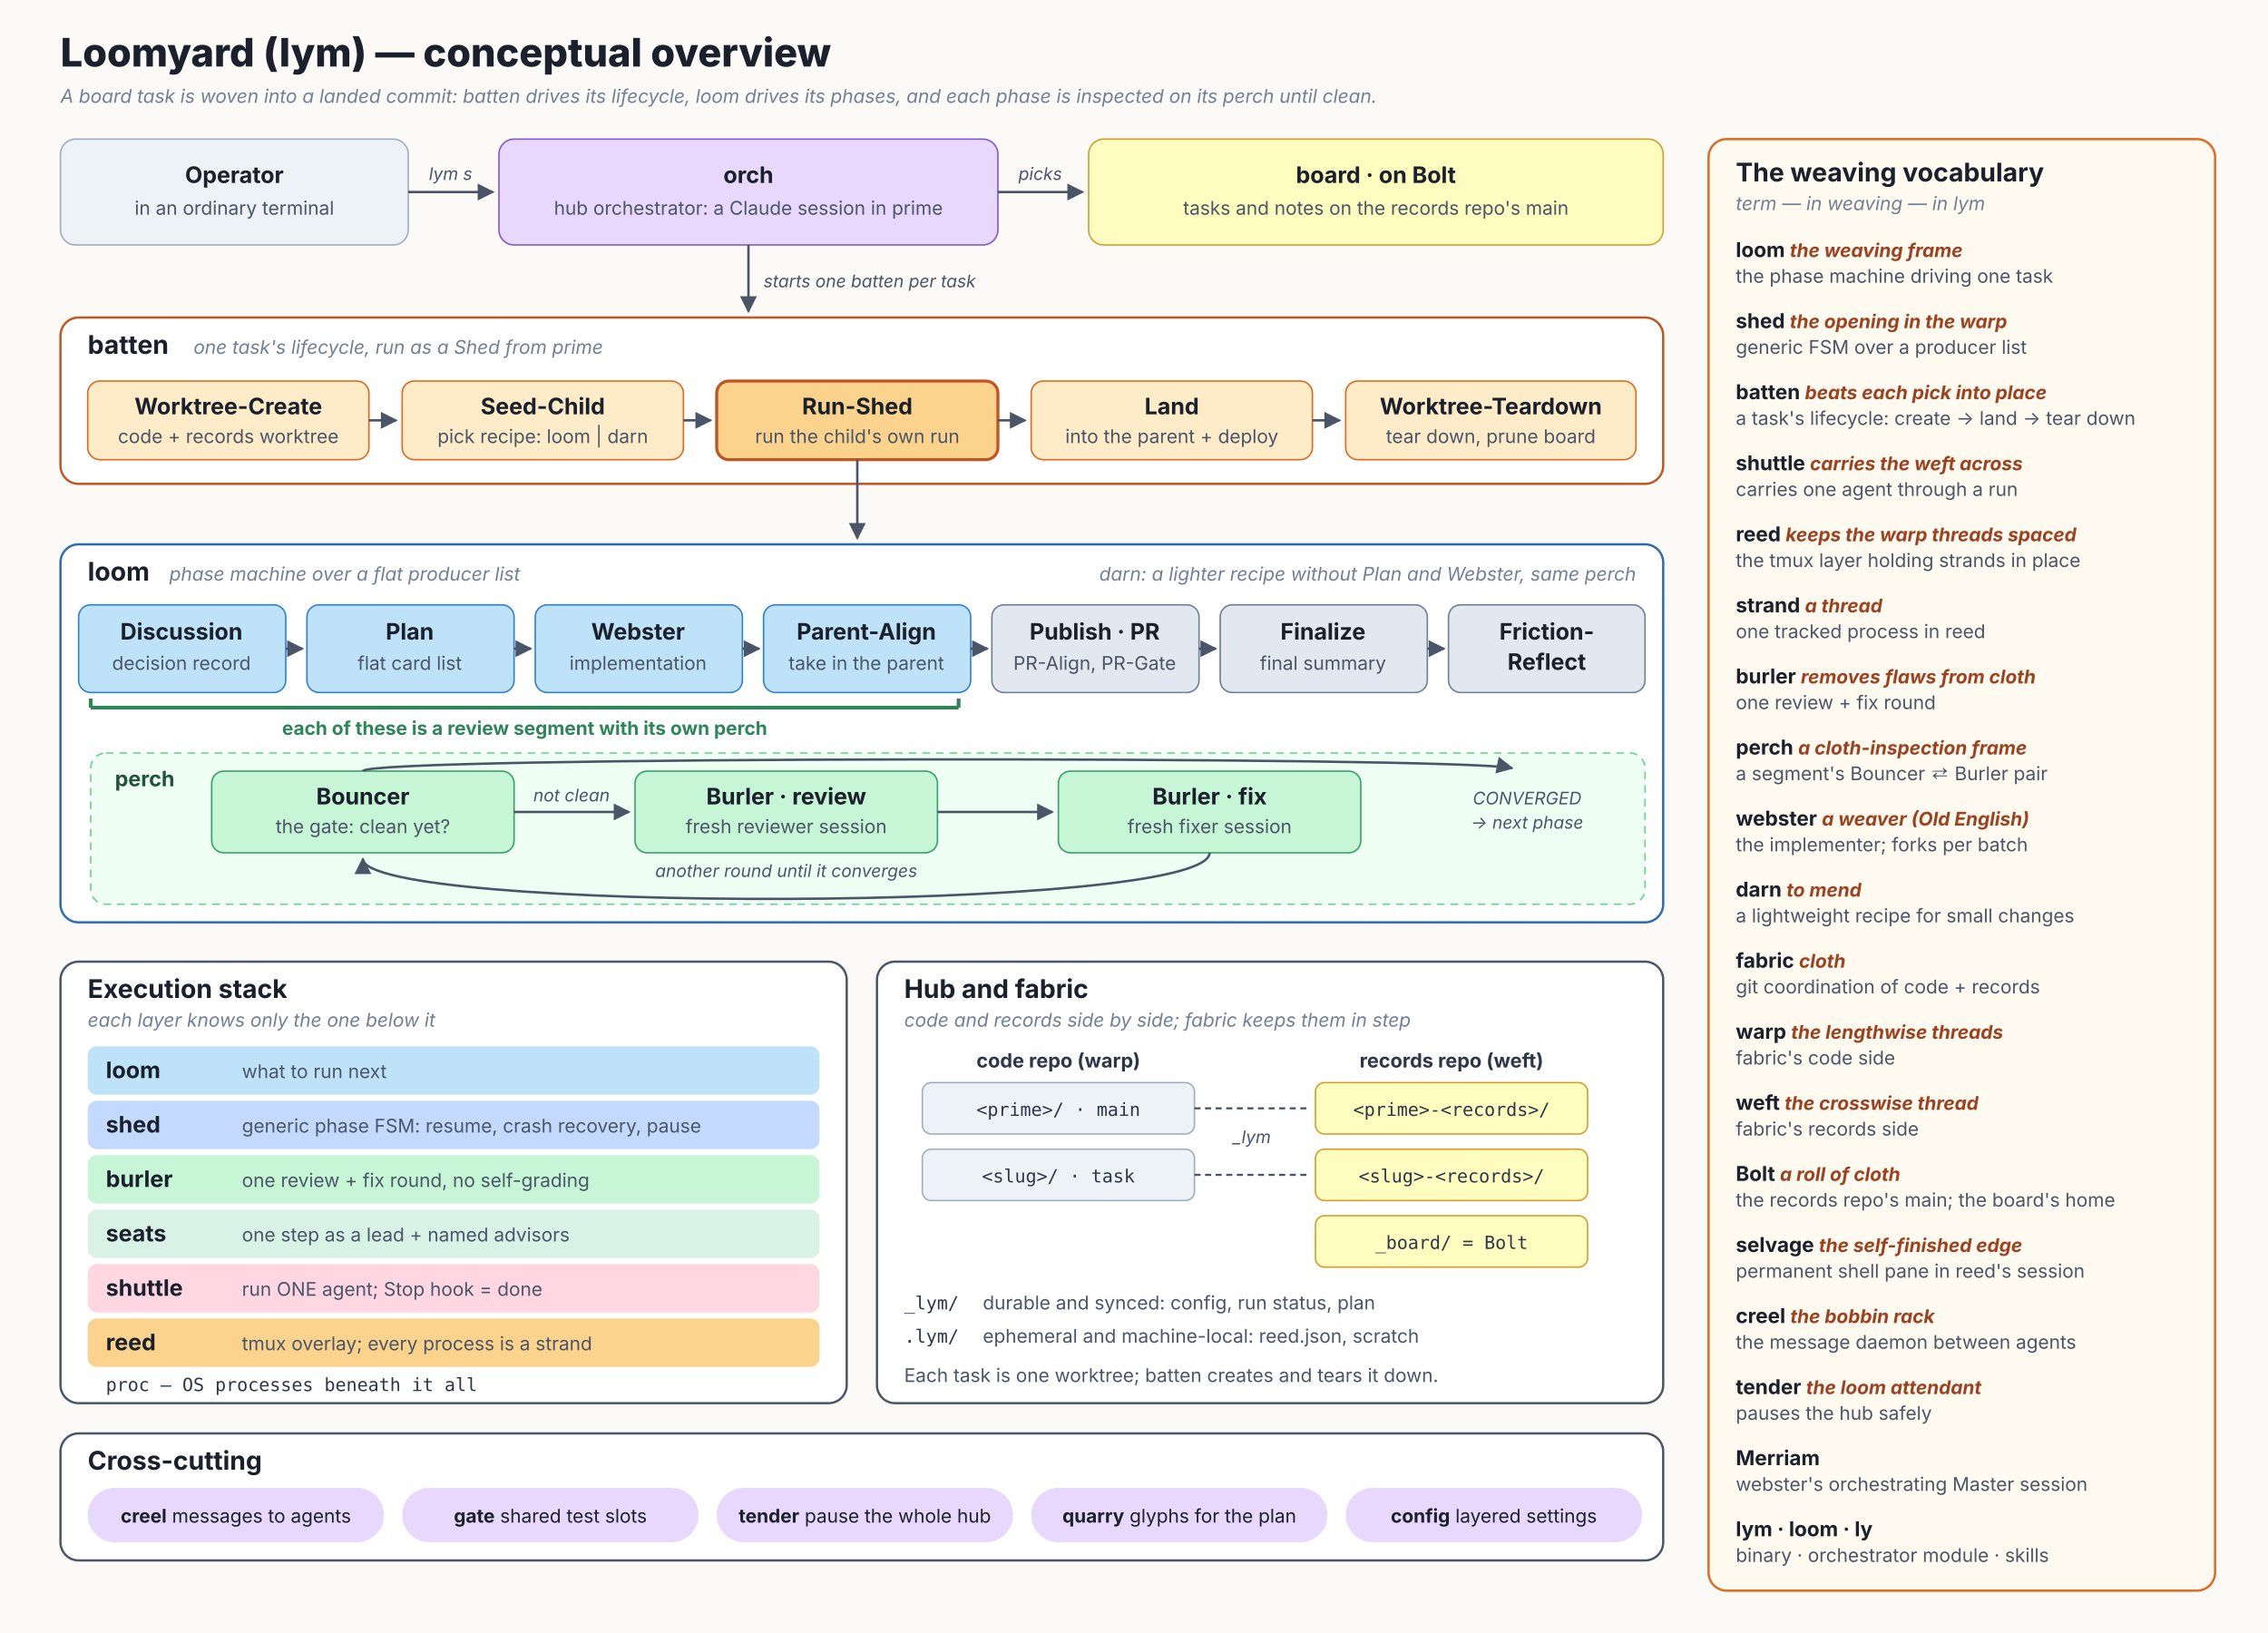
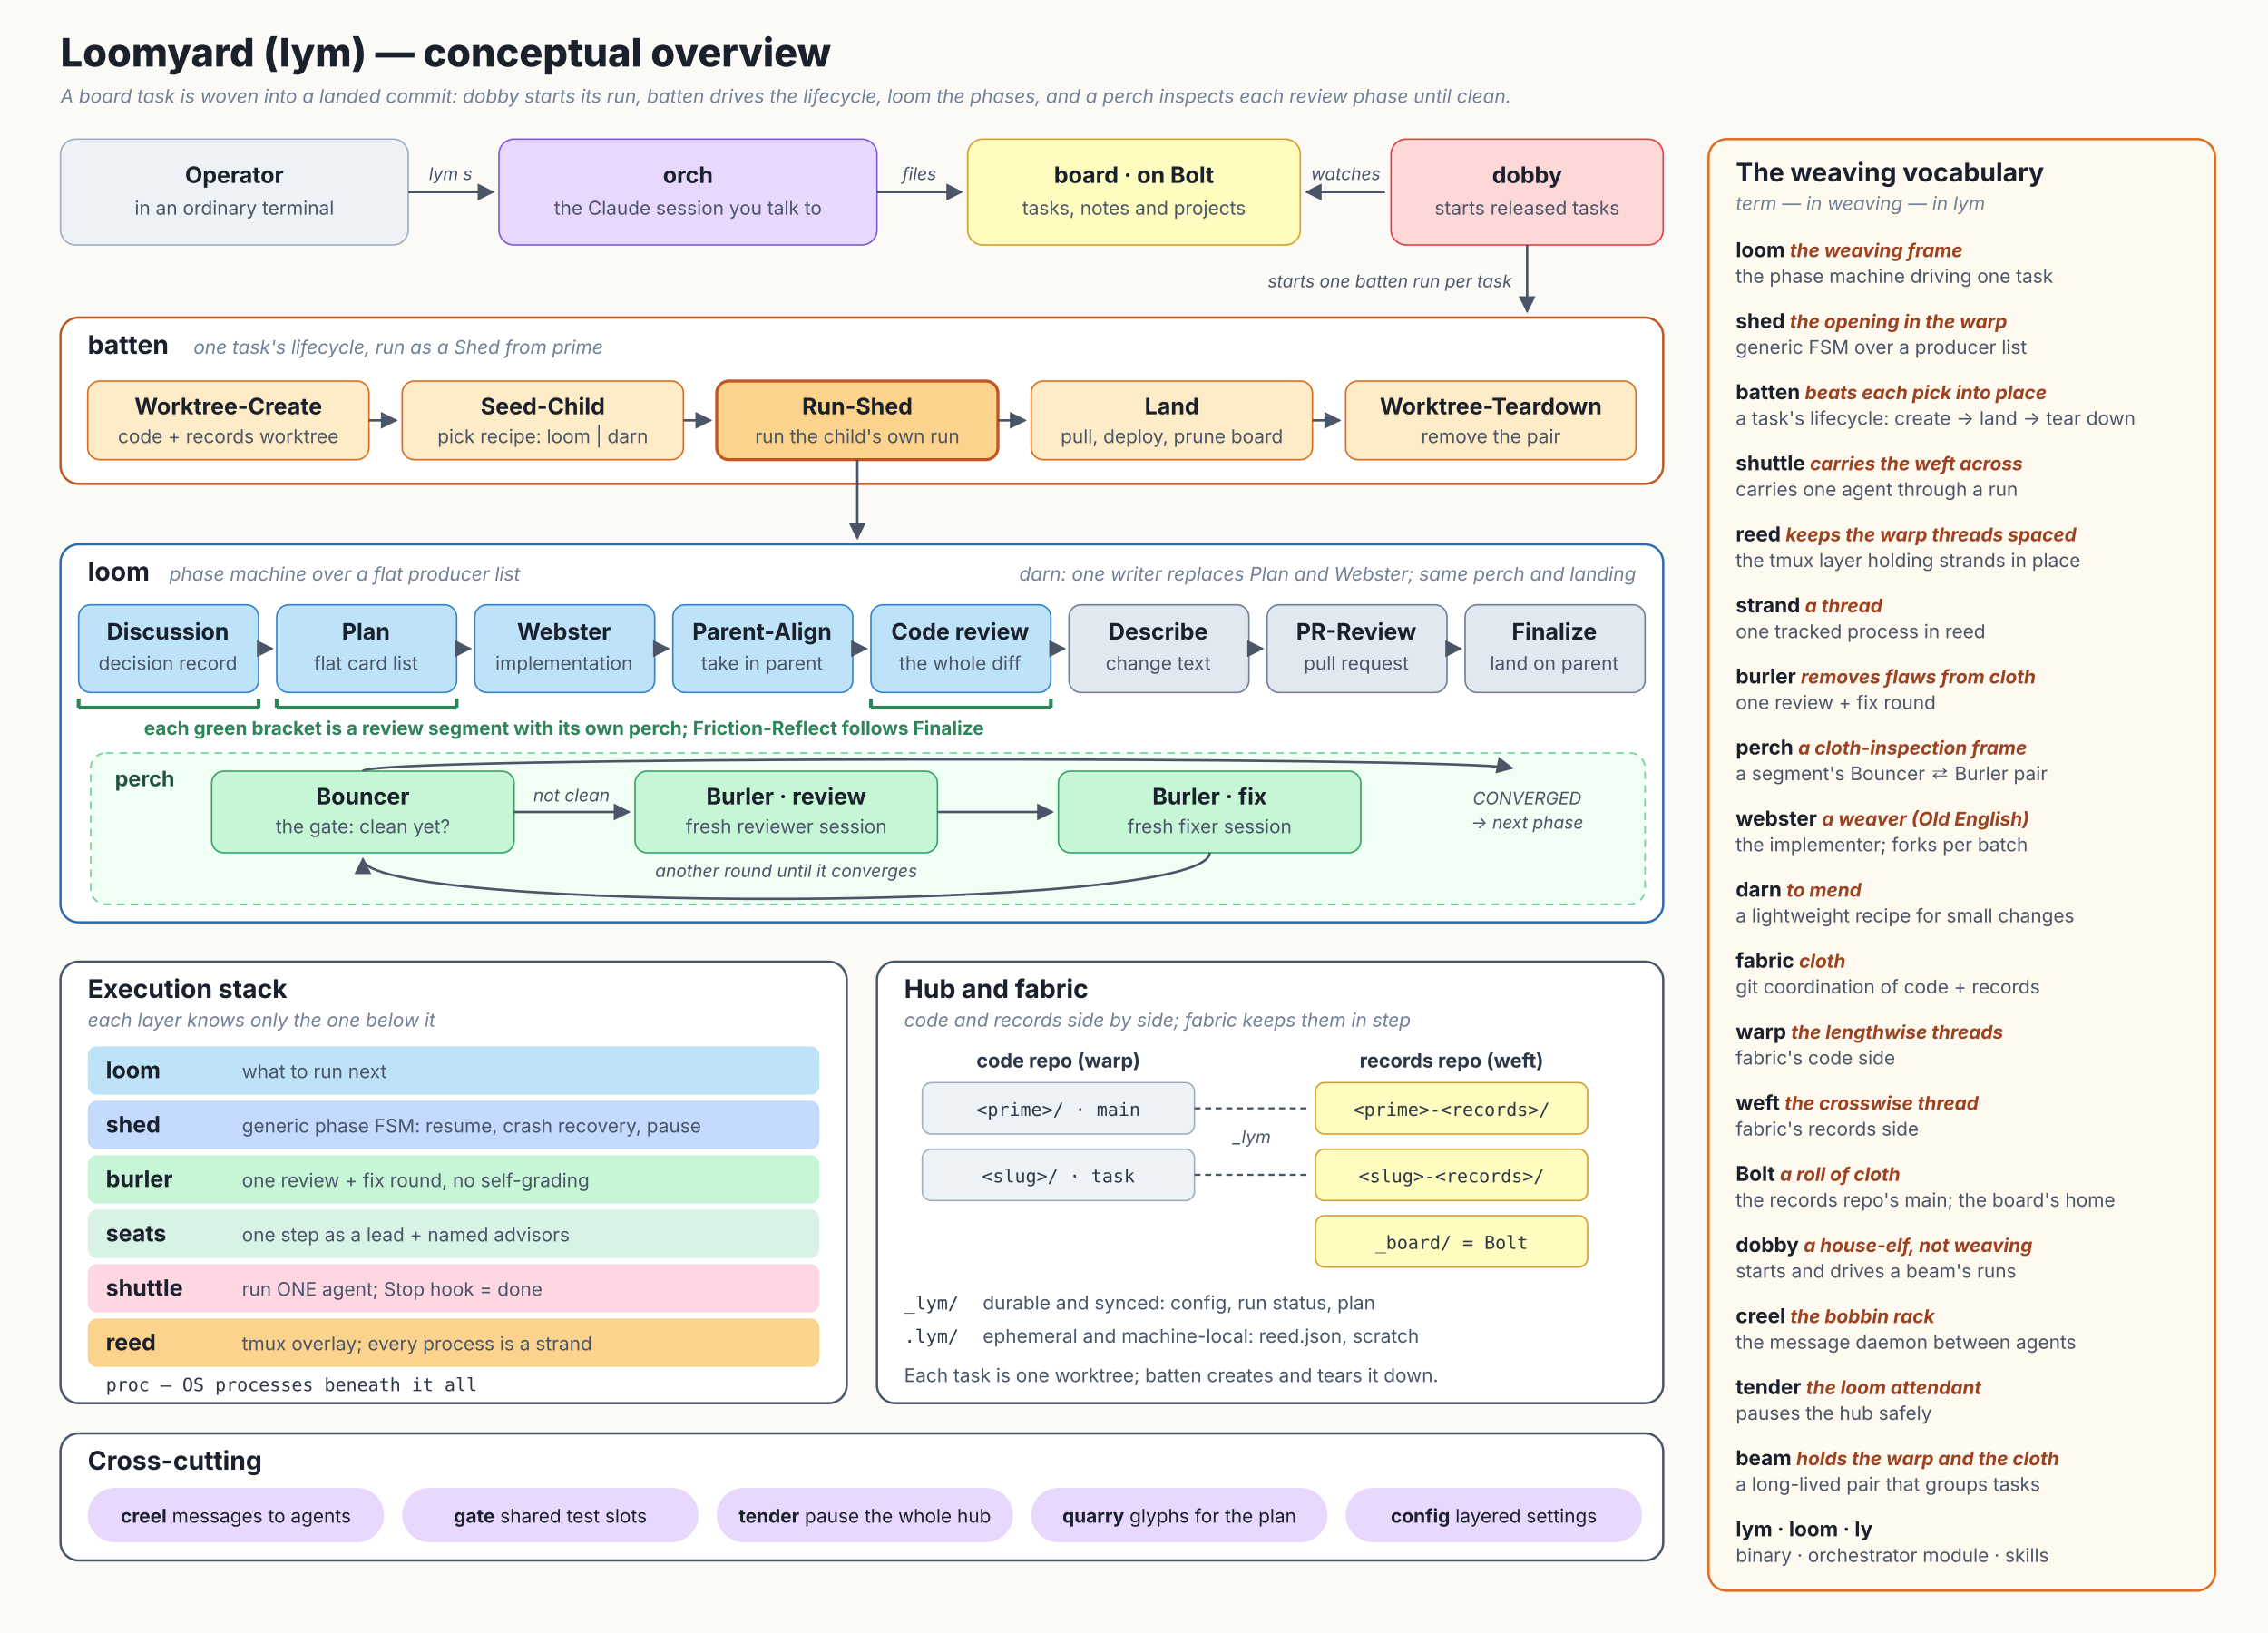
<svg xmlns="http://www.w3.org/2000/svg" width="1500" height="1080" viewBox="0 0 1500 1080" font-family="Inter, 'Segoe UI', Helvetica, Arial, sans-serif">
  <defs>
    <marker id="a" viewBox="0 0 10 10" refX="9" refY="5" markerWidth="7" markerHeight="7" orient="auto-start-reverse">
      <path d="M0,0 L10,5 L0,10 z" fill="#4a5568" />
    </marker>
    <style>
      .t  { font-size: 15px; font-weight: 700; fill: #1a202c; }
      .s  { font-size: 12.5px; fill: #4a5568; }
      .h  { font-size: 17px; font-weight: 700; fill: #1a202c; }
      .hs { font-size: 12.5px; fill: #718096; font-style: italic; }
      .m  { font-family: 'JetBrains Mono', Consolas, monospace; font-size: 12px; fill: #2d3748; }
      .gt { font-size: 13.5px; font-weight: 700; fill: #1a202c; }
      .gw { font-size: 12.5px; font-style: italic; fill: #9c4221; }
      .gd { font-size: 12.5px; fill: #4a5568; }
      .ln { stroke: #4a5568; stroke-width: 1.6; fill: none; marker-end: url(#a); }
      .lb { font-size: 11.5px; fill: #4a5568; font-style: italic; }
    </style>
  </defs>
  <rect width="1500" height="1080" fill="#fbfaf7" />
  <text x="40" y="44" font-size="26" font-weight="800" fill="#1a202c">Loomyard (lym) — conceptual overview</text>
-   <text x="40" y="68" class="hs">A board task is woven into a landed commit: batten drives its lifecycle, loom drives its phases, and each phase is inspected on its perch until clean.</text>
+   <text x="40" y="68" class="hs">A board task is woven into a landed commit: dobby starts its run, batten drives the lifecycle, loom the phases, and a perch inspects each review phase until clean.</text>
  <rect x="40" y="92" width="230" height="70" rx="10" fill="#edf2f7" stroke="#a0aec0" />
  <text x="155" y="121" text-anchor="middle" class="t">Operator</text>
  <text x="155" y="142" text-anchor="middle" class="s">in an ordinary terminal</text>
-   <rect x="330" y="92" width="330" height="70" rx="10" fill="#e9d8fd" stroke="#805ad5" />
-   <text x="495" y="121" text-anchor="middle" class="t">orch</text>
-   <text x="495" y="142" text-anchor="middle" class="s">hub orchestrator: a Claude session in prime</text>
-   <rect x="720" y="92" width="380" height="70" rx="10" fill="#fefcbf" stroke="#d69e2e" />
-   <text x="910" y="121" text-anchor="middle" class="t">board  ·  on Bolt</text>
-   <text x="910" y="142" text-anchor="middle" class="s">tasks and notes on the records repo's main</text>
+   <rect x="330" y="92" width="250" height="70" rx="10" fill="#e9d8fd" stroke="#805ad5" />
+   <text x="455" y="121" text-anchor="middle" class="t">orch</text>
+   <text x="455" y="142" text-anchor="middle" class="s">the Claude session you talk to</text>
+   <rect x="640" y="92" width="220" height="70" rx="10" fill="#fefcbf" stroke="#d69e2e" />
+   <text x="750" y="121" text-anchor="middle" class="t">board  ·  on Bolt</text>
+   <text x="750" y="142" text-anchor="middle" class="s">tasks, notes and projects</text>
+   <rect x="920" y="92" width="180" height="70" rx="10" fill="#fed7d7" stroke="#e53e3e" />
+   <text x="1010" y="121" text-anchor="middle" class="t">dobby</text>
+   <text x="1010" y="142" text-anchor="middle" class="s">starts released tasks</text>
  <path class="ln" d="M270,127 L326,127" />
  <text x="298" y="119" text-anchor="middle" class="lb">lym s</text>
-   <path class="ln" d="M660,127 L716,127" />
-   <text x="688" y="119" text-anchor="middle" class="lb">picks</text>
-   <path class="ln" d="M495,162 L495,206" />
-   <text x="505" y="190" class="lb">starts one batten per task</text>
+   <path class="ln" d="M580,127 L636,127" />
+   <text x="608" y="119" text-anchor="middle" class="lb">files</text>
+   <path class="ln" d="M916,127 L864,127" />
+   <text x="890" y="119" text-anchor="middle" class="lb">watches</text>
+   <path class="ln" d="M1010,162 L1010,206" />
+   <text x="1000" y="190" text-anchor="end" class="lb">starts one batten run per task</text>
  <rect x="40" y="210" width="1060" height="110" rx="12" fill="#fff" stroke="#c05621" stroke-width="1.5" />
  <text x="58" y="234" class="h">batten</text>
  <text x="128" y="234" class="hs">one task's lifecycle, run as a Shed from prime</text>
  <g>
    <rect x="58" y="252" width="186" height="52" rx="8" fill="#feebc8" stroke="#dd6b20" />
    <text x="151" y="274" text-anchor="middle" class="t">Worktree-Create</text>
    <text x="151" y="293" text-anchor="middle" class="s">code + records worktree</text>
    <rect x="266" y="252" width="186" height="52" rx="8" fill="#feebc8" stroke="#dd6b20" />
    <text x="359" y="274" text-anchor="middle" class="t">Seed-Child</text>
    <text x="359" y="293" text-anchor="middle" class="s">pick recipe: loom | darn</text>
    <rect x="474" y="252" width="186" height="52" rx="8" fill="#fbd38d" stroke="#c05621" stroke-width="2" />
    <text x="567" y="274" text-anchor="middle" class="t">Run-Shed</text>
    <text x="567" y="293" text-anchor="middle" class="s">run the child's own run</text>
    <rect x="682" y="252" width="186" height="52" rx="8" fill="#feebc8" stroke="#dd6b20" />
    <text x="775" y="274" text-anchor="middle" class="t">Land</text>
-     <text x="775" y="293" text-anchor="middle" class="s">into the parent + deploy</text>
+     <text x="775" y="293" text-anchor="middle" class="s">pull, deploy, prune board</text>
    <rect x="890" y="252" width="192" height="52" rx="8" fill="#feebc8" stroke="#dd6b20" />
    <text x="986" y="274" text-anchor="middle" class="t">Worktree-Teardown</text>
-     <text x="986" y="293" text-anchor="middle" class="s">tear down, prune board</text>
+     <text x="986" y="293" text-anchor="middle" class="s">remove the pair</text>
    <path class="ln" d="M244,278 L262,278" />
    <path class="ln" d="M452,278 L470,278" />
    <path class="ln" d="M660,278 L678,278" />
    <path class="ln" d="M868,278 L886,278" />
  </g>
  <path class="ln" d="M567,304 L567,356" />
  <rect x="40" y="360" width="1060" height="250" rx="12" fill="#fff" stroke="#2b6cb0" stroke-width="1.5" />
  <text x="58" y="384" class="h">loom</text>
  <text x="112" y="384" class="hs">phase machine over a flat producer list</text>
-   <text x="1082" y="384" text-anchor="end" class="hs">darn: a lighter recipe without Plan and Webster, same perch</text>
-   <g>
-     <rect x="52" y="400" width="137" height="58" rx="8" fill="#bee3f8" stroke="#3182ce" />
-     <text x="120" y="423" text-anchor="middle" class="t">Discussion</text>
-     <text x="120" y="443" text-anchor="middle" class="s">decision record</text>
-     <rect x="203" y="400" width="137" height="58" rx="8" fill="#bee3f8" stroke="#3182ce" />
-     <text x="271" y="423" text-anchor="middle" class="t">Plan</text>
-     <text x="271" y="443" text-anchor="middle" class="s">flat card list</text>
-     <rect x="354" y="400" width="137" height="58" rx="8" fill="#bee3f8" stroke="#3182ce" />
-     <text x="422" y="423" text-anchor="middle" class="t">Webster</text>
-     <text x="422" y="443" text-anchor="middle" class="s">implementation</text>
-     <rect x="505" y="400" width="137" height="58" rx="8" fill="#bee3f8" stroke="#3182ce" />
-     <text x="573" y="423" text-anchor="middle" class="t">Parent-Align</text>
-     <text x="573" y="443" text-anchor="middle" class="s">take in the parent</text>
-     <rect x="656" y="400" width="137" height="58" rx="8" fill="#e2e8f0" stroke="#718096" />
-     <text x="724" y="423" text-anchor="middle" class="t">Publish · PR</text>
-     <text x="724" y="443" text-anchor="middle" class="s">PR-Align, PR-Gate</text>
-     <rect x="807" y="400" width="137" height="58" rx="8" fill="#e2e8f0" stroke="#718096" />
-     <text x="875" y="423" text-anchor="middle" class="t">Finalize</text>
-     <text x="875" y="443" text-anchor="middle" class="s">final summary</text>
-     <rect x="958" y="400" width="130" height="58" rx="8" fill="#e2e8f0" stroke="#718096" />
-     <text x="1023" y="423" text-anchor="middle" class="t">Friction-</text>
-     <text x="1023" y="443" text-anchor="middle" class="t">Reflect</text>
-     <path class="ln" d="M189,429 L200,429" />
-     <path class="ln" d="M340,429 L351,429" />
-     <path class="ln" d="M491,429 L502,429" />
-     <path class="ln" d="M642,429 L653,429" />
-     <path class="ln" d="M793,429 L804,429" />
-     <path class="ln" d="M944,429 L955,429" />
-   </g>
-   <path d="M60,468 L634,468" stroke="#2f855a" stroke-width="2.5" fill="none" />
-   <path d="M60,462 L60,468 M634,462 L634,468" stroke="#2f855a" stroke-width="2.5" />
-   <text x="347" y="486" text-anchor="middle" font-size="12.5" font-weight="700" fill="#2f855a">each of these is a review segment with its own perch</text>
+   <text x="1082" y="384" text-anchor="end" class="hs">darn: one writer replaces Plan and Webster; same perch and landing</text>
+   <g>
+     <rect x="52" y="400" width="119" height="58" rx="8" fill="#bee3f8" stroke="#3182ce" />
+     <text x="111" y="423" text-anchor="middle" class="t">Discussion</text>
+     <text x="111" y="443" text-anchor="middle" class="s">decision record</text>
+     <rect x="183" y="400" width="119" height="58" rx="8" fill="#bee3f8" stroke="#3182ce" />
+     <text x="242" y="423" text-anchor="middle" class="t">Plan</text>
+     <text x="242" y="443" text-anchor="middle" class="s">flat card list</text>
+     <rect x="314" y="400" width="119" height="58" rx="8" fill="#bee3f8" stroke="#3182ce" />
+     <text x="373" y="423" text-anchor="middle" class="t">Webster</text>
+     <text x="373" y="443" text-anchor="middle" class="s">implementation</text>
+     <rect x="445" y="400" width="119" height="58" rx="8" fill="#bee3f8" stroke="#3182ce" />
+     <text x="504" y="423" text-anchor="middle" class="t">Parent-Align</text>
+     <text x="504" y="443" text-anchor="middle" class="s">take in parent</text>
+     <rect x="576" y="400" width="119" height="58" rx="8" fill="#bee3f8" stroke="#3182ce" />
+     <text x="635" y="423" text-anchor="middle" class="t">Code review</text>
+     <text x="635" y="443" text-anchor="middle" class="s">the whole diff</text>
+     <rect x="707" y="400" width="119" height="58" rx="8" fill="#e2e8f0" stroke="#718096" />
+     <text x="766" y="423" text-anchor="middle" class="t">Describe</text>
+     <text x="766" y="443" text-anchor="middle" class="s">change text</text>
+     <rect x="838" y="400" width="119" height="58" rx="8" fill="#e2e8f0" stroke="#718096" />
+     <text x="897" y="423" text-anchor="middle" class="t">PR-Review</text>
+     <text x="897" y="443" text-anchor="middle" class="s">pull request</text>
+     <rect x="969" y="400" width="119" height="58" rx="8" fill="#e2e8f0" stroke="#718096" />
+     <text x="1028" y="423" text-anchor="middle" class="t">Finalize</text>
+     <text x="1028" y="443" text-anchor="middle" class="s">land on parent</text>
+     <path class="ln" d="M171,429 L180,429" />
+     <path class="ln" d="M302,429 L311,429" />
+     <path class="ln" d="M433,429 L442,429" />
+     <path class="ln" d="M564,429 L573,429" />
+     <path class="ln" d="M695,429 L704,429" />
+     <path class="ln" d="M826,429 L835,429" />
+     <path class="ln" d="M957,429 L966,429" />
+   </g>
+   <g stroke="#2f855a" stroke-width="2.5" fill="none">
+     <path d="M52,468 L171,468 M52,462 L52,468 M171,462 L171,468" />
+     <path d="M183,468 L302,468 M183,462 L183,468 M302,462 L302,468" />
+     <path d="M576,468 L695,468 M576,462 L576,468 M695,462 L695,468" />
+   </g>
+   <text x="373" y="486" text-anchor="middle" font-size="12.5" font-weight="700" fill="#2f855a">each green bracket is a review segment with its own perch; Friction-Reflect follows Finalize</text>
  <rect x="60" y="498" width="1028" height="100" rx="10" fill="#f0fff4" stroke="#68d391" stroke-dasharray="5 4" />
  <text x="76" y="520" font-size="14" font-weight="700" fill="#22543d">perch</text>
  <rect x="140" y="510" width="200" height="54" rx="8" fill="#c6f6d5" stroke="#38a169" />
  <text x="240" y="532" text-anchor="middle" class="t">Bouncer</text>
  <text x="240" y="551" text-anchor="middle" class="s">the gate: clean yet?</text>
  <rect x="420" y="510" width="200" height="54" rx="8" fill="#c6f6d5" stroke="#38a169" />
  <text x="520" y="532" text-anchor="middle" class="t">Burler · review</text>
  <text x="520" y="551" text-anchor="middle" class="s">fresh reviewer session</text>
  <rect x="700" y="510" width="200" height="54" rx="8" fill="#c6f6d5" stroke="#38a169" />
  <text x="800" y="532" text-anchor="middle" class="t">Burler · fix</text>
  <text x="800" y="551" text-anchor="middle" class="s">fresh fixer session</text>
  <path class="ln" d="M340,537 L416,537" />
  <text x="378" y="530" text-anchor="middle" class="lb">not clean</text>
  <path class="ln" d="M620,537 L696,537" />
  <path class="ln" d="M800,564 C800,604 240,604 240,568" />
  <text x="520" y="580" text-anchor="middle" class="lb">another round until it converges</text>
  <path class="ln" d="M240,510 C240,500 960,500 1000,508" />
  <text x="1010" y="532" class="lb" text-anchor="middle">CONVERGED</text>
  <text x="1010" y="548" class="lb" text-anchor="middle">→ next phase</text>
  <rect x="40" y="636" width="520" height="292" rx="12" fill="#fff" stroke="#4a5568" stroke-width="1.5" />
  <text x="58" y="660" class="h">Execution stack</text>
  <text x="58" y="679" class="hs">each layer knows only the one below it</text>
  <g>
    <rect x="58" y="692" width="484" height="32" rx="6" fill="#bee3f8" />
    <text x="70" y="713" class="t">loom</text>
    <text x="160" y="713" class="s">what to run next</text>
    <rect x="58" y="728" width="484" height="32" rx="6" fill="#c3dafe" />
    <text x="70" y="749" class="t">shed</text>
    <text x="160" y="749" class="s">generic phase FSM: resume, crash recovery, pause</text>
    <rect x="58" y="764" width="484" height="32" rx="6" fill="#c6f6d5" />
    <text x="70" y="785" class="t">burler</text>
    <text x="160" y="785" class="s">one review + fix round, no self-grading</text>
    <rect x="58" y="800" width="484" height="32" rx="6" fill="#d9f2e6" />
    <text x="70" y="821" class="t">seats</text>
    <text x="160" y="821" class="s">one step as a lead + named advisors</text>
    <rect x="58" y="836" width="484" height="32" rx="6" fill="#fed7e2" />
    <text x="70" y="857" class="t">shuttle</text>
    <text x="160" y="857" class="s">run ONE agent; Stop hook = done</text>
    <rect x="58" y="872" width="484" height="32" rx="6" fill="#fbd38d" />
    <text x="70" y="893" class="t">reed</text>
    <text x="160" y="893" class="s">tmux overlay; every process is a strand</text>
  </g>
  <text x="70" y="920" class="m">proc — OS processes beneath it all</text>
  <rect x="580" y="636" width="520" height="292" rx="12" fill="#fff" stroke="#4a5568" stroke-width="1.5" />
  <text x="598" y="660" class="h">Hub and fabric</text>
  <text x="598" y="679" class="hs">code and records side by side; fabric keeps them in step</text>
  <text x="700" y="706" text-anchor="middle" font-size="13" font-weight="700" fill="#2d3748">code repo (warp)</text>
  <text x="960" y="706" text-anchor="middle" font-size="13" font-weight="700" fill="#2d3748">records repo (weft)</text>
  <rect x="610" y="716" width="180" height="34" rx="6" fill="#edf2f7" stroke="#a0aec0" />
  <text x="700" y="738" text-anchor="middle" class="m">&lt;prime&gt;/  · main</text>
  <rect x="870" y="716" width="180" height="34" rx="6" fill="#fefcbf" stroke="#d69e2e" />
  <text x="960" y="738" text-anchor="middle" class="m">&lt;prime&gt;-&lt;records&gt;/</text>
  <rect x="610" y="760" width="180" height="34" rx="6" fill="#edf2f7" stroke="#a0aec0" />
  <text x="700" y="782" text-anchor="middle" class="m">&lt;slug&gt;/  · task</text>
  <rect x="870" y="760" width="180" height="34" rx="6" fill="#fefcbf" stroke="#d69e2e" />
  <text x="960" y="782" text-anchor="middle" class="m">&lt;slug&gt;-&lt;records&gt;/</text>
  <rect x="870" y="804" width="180" height="34" rx="6" fill="#fefcbf" stroke="#d69e2e" />
  <text x="960" y="826" text-anchor="middle" class="m">_board/  = Bolt</text>
  <path d="M790,733 L866,733 M790,777 L866,777" stroke="#4a5568" stroke-width="1.4" stroke-dasharray="4 3" />
  <text x="828" y="756" text-anchor="middle" class="lb">_lym</text>
  <text x="598" y="866" class="m">_lym/</text>
  <text x="650" y="866" class="s">durable and synced: config, run status, plan</text>
  <text x="598" y="888" class="m">.lym/</text>
  <text x="650" y="888" class="s">ephemeral and machine-local: reed.json, scratch</text>
  <text x="598" y="914" class="s">Each task is one worktree; batten creates and tears it down.</text>
  <rect x="40" y="948" width="1060" height="84" rx="12" fill="#fff" stroke="#4a5568" stroke-width="1.5" />
  <text x="58" y="972" class="h">Cross-cutting</text>
  <g font-size="12.5">
    <rect x="58" y="984" width="196" height="36" rx="18" fill="#e9d8fd" />
    <text x="156" y="1007" text-anchor="middle" fill="#1a202c">
      <tspan font-weight="700">creel</tspan>  messages to agents</text>
    <rect x="266" y="984" width="196" height="36" rx="18" fill="#e9d8fd" />
    <text x="364" y="1007" text-anchor="middle" fill="#1a202c">
      <tspan font-weight="700">gate</tspan>  shared test slots</text>
    <rect x="474" y="984" width="196" height="36" rx="18" fill="#e9d8fd" />
    <text x="572" y="1007" text-anchor="middle" fill="#1a202c">
      <tspan font-weight="700">tender</tspan>  pause the whole hub</text>
    <rect x="682" y="984" width="196" height="36" rx="18" fill="#e9d8fd" />
    <text x="780" y="1007" text-anchor="middle" fill="#1a202c">
      <tspan font-weight="700">quarry</tspan>  glyphs for the plan</text>
    <rect x="890" y="984" width="196" height="36" rx="18" fill="#e9d8fd" />
    <text x="988" y="1007" text-anchor="middle" fill="#1a202c">
      <tspan font-weight="700">config</tspan>  layered settings</text>
  </g>
  <rect x="1130" y="92" width="335" height="960" rx="12" fill="#fffaf0" stroke="#dd6b20" stroke-width="1.5" />
  <text x="1148" y="120" class="h">The weaving vocabulary</text>
  <text x="1148" y="139" class="hs">term — in weaving — in lym</text>
  <g>
    <text x="1148" y="170" class="gt">loom <tspan class="gw">the weaving frame</tspan>
    </text>
    <text x="1148" y="187" class="gd">the phase machine driving one task</text>
    <text x="1148" y="217" class="gt">shed <tspan class="gw">the opening in the warp</tspan>
    </text>
    <text x="1148" y="234" class="gd">generic FSM over a producer list</text>
    <text x="1148" y="264" class="gt">batten <tspan class="gw">beats each pick into place</tspan>
    </text>
    <text x="1148" y="281" class="gd">a task's lifecycle: create → land → tear down</text>
    <text x="1148" y="311" class="gt">shuttle <tspan class="gw">carries the weft across</tspan>
    </text>
    <text x="1148" y="328" class="gd">carries one agent through a run</text>
    <text x="1148" y="358" class="gt">reed <tspan class="gw">keeps the warp threads spaced</tspan>
    </text>
    <text x="1148" y="375" class="gd">the tmux layer holding strands in place</text>
    <text x="1148" y="405" class="gt">strand <tspan class="gw">a thread</tspan>
    </text>
    <text x="1148" y="422" class="gd">one tracked process in reed</text>
    <text x="1148" y="452" class="gt">burler <tspan class="gw">removes flaws from cloth</tspan>
    </text>
    <text x="1148" y="469" class="gd">one review + fix round</text>
    <text x="1148" y="499" class="gt">perch <tspan class="gw">a cloth-inspection frame</tspan>
    </text>
    <text x="1148" y="516" class="gd">a segment's Bouncer ⇄ Burler pair</text>
    <text x="1148" y="546" class="gt">webster <tspan class="gw">a weaver (Old English)</tspan>
    </text>
    <text x="1148" y="563" class="gd">the implementer; forks per batch</text>
    <text x="1148" y="593" class="gt">darn <tspan class="gw">to mend</tspan>
    </text>
    <text x="1148" y="610" class="gd">a lightweight recipe for small changes</text>
    <text x="1148" y="640" class="gt">fabric <tspan class="gw">cloth</tspan>
    </text>
    <text x="1148" y="657" class="gd">git coordination of code + records</text>
    <text x="1148" y="687" class="gt">warp <tspan class="gw">the lengthwise threads</tspan>
    </text>
    <text x="1148" y="704" class="gd">fabric's code side</text>
    <text x="1148" y="734" class="gt">weft <tspan class="gw">the crosswise thread</tspan>
    </text>
    <text x="1148" y="751" class="gd">fabric's records side</text>
    <text x="1148" y="781" class="gt">Bolt <tspan class="gw">a roll of cloth</tspan>
    </text>
    <text x="1148" y="798" class="gd">the records repo's main; the board's home</text>
-     <text x="1148" y="828" class="gt">selvage <tspan class="gw">the self-finished edge</tspan>
-     </text>
-     <text x="1148" y="845" class="gd">permanent shell pane in reed's session</text>
+     <text x="1148" y="828" class="gt">dobby <tspan class="gw">a house-elf, not weaving</tspan>
+     </text>
+     <text x="1148" y="845" class="gd">starts and drives a beam's runs</text>
    <text x="1148" y="875" class="gt">creel <tspan class="gw">the bobbin rack</tspan>
    </text>
    <text x="1148" y="892" class="gd">the message daemon between agents</text>
    <text x="1148" y="922" class="gt">tender <tspan class="gw">the loom attendant</tspan>
    </text>
    <text x="1148" y="939" class="gd">pauses the hub safely</text>
-     <text x="1148" y="969" class="gt">Merriam</text>
-     <text x="1148" y="986" class="gd">webster's orchestrating Master session</text>
+     <text x="1148" y="969" class="gt">beam <tspan class="gw">holds the warp and the cloth</tspan>
+     </text>
+     <text x="1148" y="986" class="gd">a long-lived pair that groups tasks</text>
    <text x="1148" y="1016" class="gt">lym · loom · ly</text>
    <text x="1148" y="1033" class="gd">binary · orchestrator module · skills</text>
  </g>
</svg>
